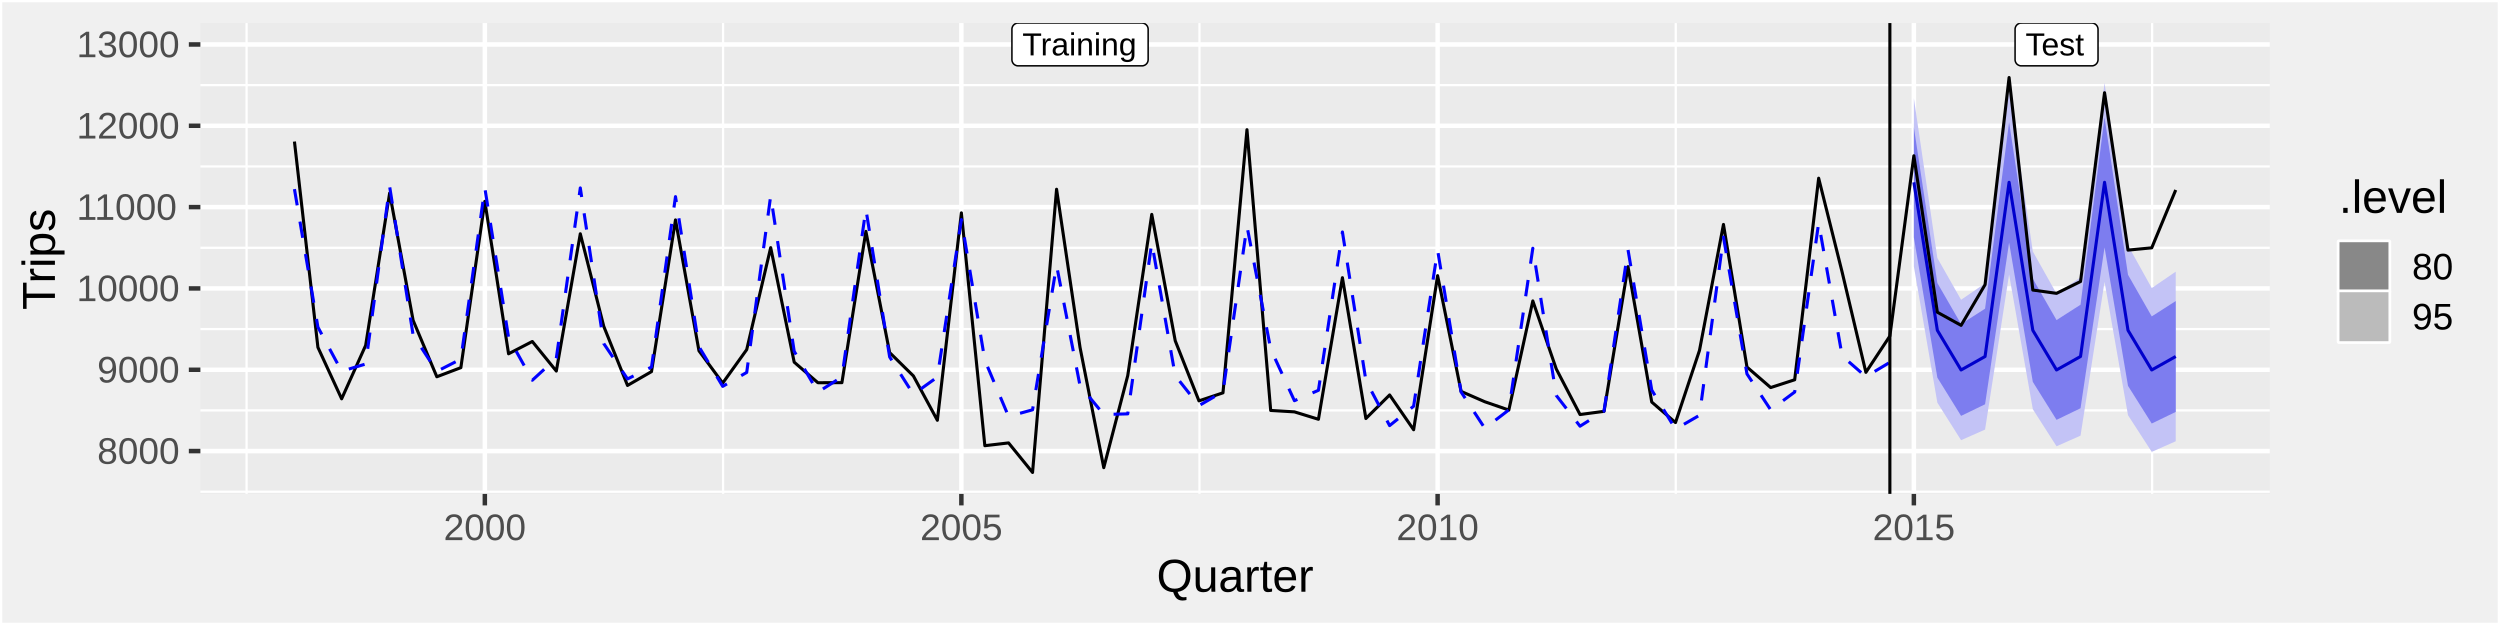
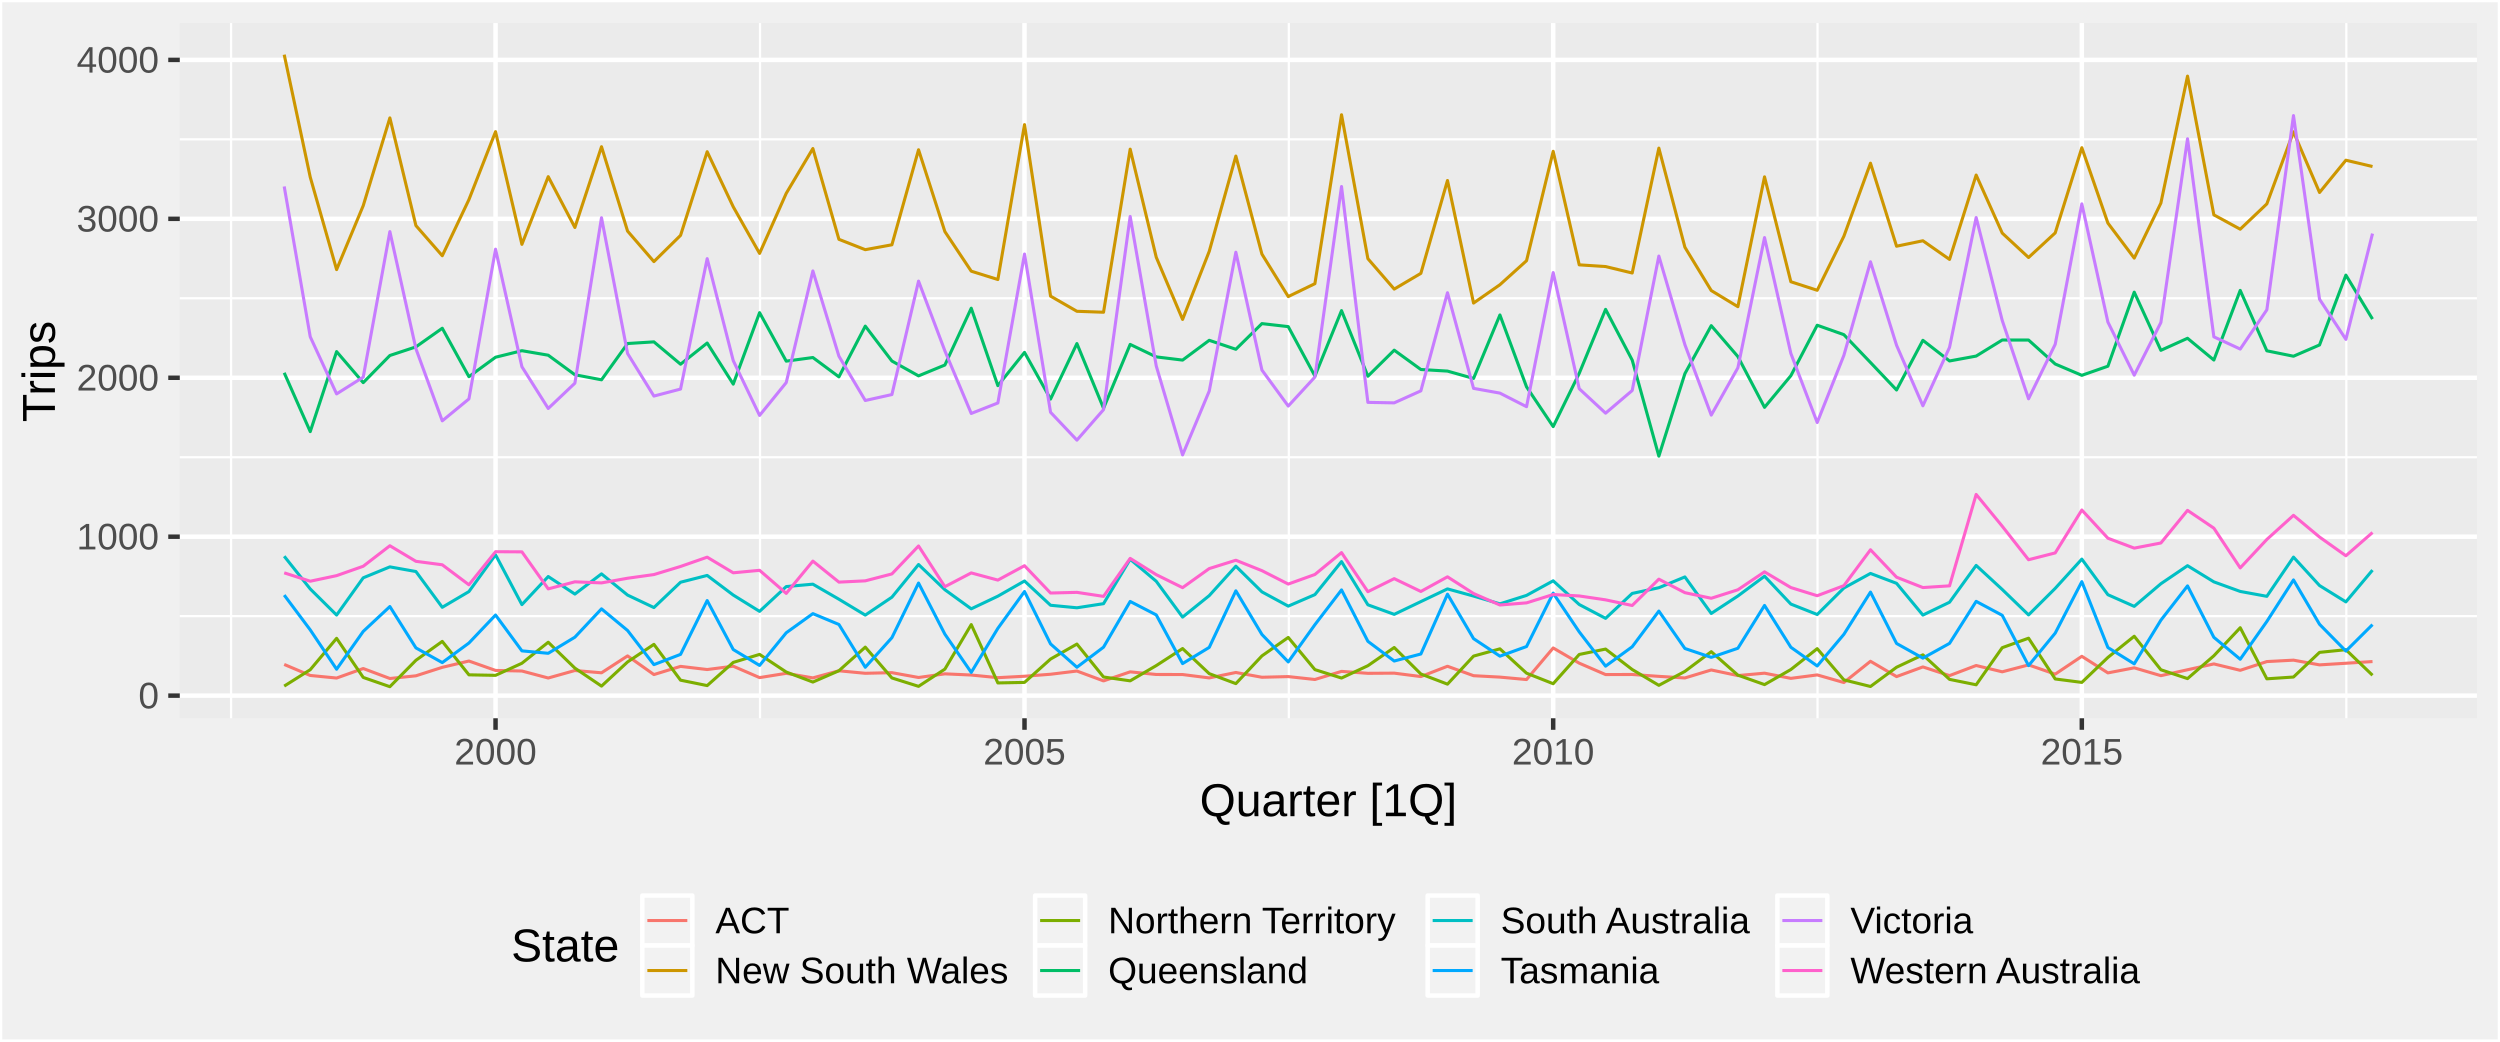
- <svg xmlns="http://www.w3.org/2000/svg" viewBox="0 0 864.00 216.00">
+ <svg xmlns="http://www.w3.org/2000/svg" viewBox="0 0 864.00 360.00">
  <defs>
    <style type="text/css">
    line, polyline, path, rect, circle {
      fill: none;
      stroke: #000000;
      stroke-linecap: round;
      stroke-linejoin: round;
      stroke-miterlimit: 10.00;
    }
  </style>
  </defs>
  <rect width="100%" height="100%" style="stroke: none; fill: none;" />
-   <rect x="0.00" y="0.00" width="864.00" height="216.00" style="stroke-width: 1.55; stroke: #FFFFFF;" />
+   <rect x="0.00" y="0.00" width="864.00" height="360.00" style="stroke-width: 1.55; stroke: #FFFFFF;" />
  <defs>
-     <clipPath id="cpNjkuMjQ5OHw3ODQuNDQzfDE3MC42Nzh8Ny45NzAxMQ==">
-       <rect x="69.25" y="7.97" width="715.19" height="162.71" />
+     <clipPath id="cpNjIuMTMxMXw4NTYuMDN8MjQ4LjIzN3w3Ljk3MDEx">
+       <rect x="62.13" y="7.97" width="793.90" height="240.27" />
    </clipPath>
  </defs>
-   <rect x="69.25" y="7.97" width="715.19" height="162.71" style="stroke-width: 1.55; stroke: none; fill: #EBEBEB;" clip-path="url(#cpNjkuMjQ5OHw3ODQuNDQzfDE3MC42Nzh8Ny45NzAxMQ==)" />
-   <polyline points="69.25,169.94 784.44,169.94 " style="stroke-width: 0.78; stroke: #FFFFFF; stroke-linecap: butt;" clip-path="url(#cpNjkuMjQ5OHw3ODQuNDQzfDE3MC42Nzh8Ny45NzAxMQ==)" />
-   <polyline points="69.25,141.84 784.44,141.84 " style="stroke-width: 0.78; stroke: #FFFFFF; stroke-linecap: butt;" clip-path="url(#cpNjkuMjQ5OHw3ODQuNDQzfDE3MC42Nzh8Ny45NzAxMQ==)" />
-   <polyline points="69.25,113.73 784.44,113.73 " style="stroke-width: 0.78; stroke: #FFFFFF; stroke-linecap: butt;" clip-path="url(#cpNjkuMjQ5OHw3ODQuNDQzfDE3MC42Nzh8Ny45NzAxMQ==)" />
-   <polyline points="69.25,85.63 784.44,85.63 " style="stroke-width: 0.78; stroke: #FFFFFF; stroke-linecap: butt;" clip-path="url(#cpNjkuMjQ5OHw3ODQuNDQzfDE3MC42Nzh8Ny45NzAxMQ==)" />
-   <polyline points="69.25,57.52 784.44,57.52 " style="stroke-width: 0.78; stroke: #FFFFFF; stroke-linecap: butt;" clip-path="url(#cpNjkuMjQ5OHw3ODQuNDQzfDE3MC42Nzh8Ny45NzAxMQ==)" />
-   <polyline points="69.25,29.42 784.44,29.42 " style="stroke-width: 0.78; stroke: #FFFFFF; stroke-linecap: butt;" clip-path="url(#cpNjkuMjQ5OHw3ODQuNDQzfDE3MC42Nzh8Ny45NzAxMQ==)" />
-   <polyline points="85.22,170.68 85.22,7.97 " style="stroke-width: 0.78; stroke: #FFFFFF; stroke-linecap: butt;" clip-path="url(#cpNjkuMjQ5OHw3ODQuNDQzfDE3MC42Nzh8Ny45NzAxMQ==)" />
-   <polyline points="249.90,170.68 249.90,7.97 " style="stroke-width: 0.78; stroke: #FFFFFF; stroke-linecap: butt;" clip-path="url(#cpNjkuMjQ5OHw3ODQuNDQzfDE3MC42Nzh8Ny45NzAxMQ==)" />
-   <polyline points="414.54,170.68 414.54,7.97 " style="stroke-width: 0.78; stroke: #FFFFFF; stroke-linecap: butt;" clip-path="url(#cpNjkuMjQ5OHw3ODQuNDQzfDE3MC42Nzh8Ny45NzAxMQ==)" />
-   <polyline points="579.14,170.68 579.14,7.97 " style="stroke-width: 0.78; stroke: #FFFFFF; stroke-linecap: butt;" clip-path="url(#cpNjkuMjQ5OHw3ODQuNDQzfDE3MC42Nzh8Ny45NzAxMQ==)" />
-   <polyline points="743.78,170.68 743.78,7.97 " style="stroke-width: 0.78; stroke: #FFFFFF; stroke-linecap: butt;" clip-path="url(#cpNjkuMjQ5OHw3ODQuNDQzfDE3MC42Nzh8Ny45NzAxMQ==)" />
-   <polyline points="69.25,155.89 784.44,155.89 " style="stroke-width: 1.55; stroke: #FFFFFF; stroke-linecap: butt;" clip-path="url(#cpNjkuMjQ5OHw3ODQuNDQzfDE3MC42Nzh8Ny45NzAxMQ==)" />
-   <polyline points="69.25,127.79 784.44,127.79 " style="stroke-width: 1.55; stroke: #FFFFFF; stroke-linecap: butt;" clip-path="url(#cpNjkuMjQ5OHw3ODQuNDQzfDE3MC42Nzh8Ny45NzAxMQ==)" />
-   <polyline points="69.25,99.68 784.44,99.68 " style="stroke-width: 1.55; stroke: #FFFFFF; stroke-linecap: butt;" clip-path="url(#cpNjkuMjQ5OHw3ODQuNDQzfDE3MC42Nzh8Ny45NzAxMQ==)" />
-   <polyline points="69.25,71.58 784.44,71.58 " style="stroke-width: 1.55; stroke: #FFFFFF; stroke-linecap: butt;" clip-path="url(#cpNjkuMjQ5OHw3ODQuNDQzfDE3MC42Nzh8Ny45NzAxMQ==)" />
-   <polyline points="69.25,43.47 784.44,43.47 " style="stroke-width: 1.55; stroke: #FFFFFF; stroke-linecap: butt;" clip-path="url(#cpNjkuMjQ5OHw3ODQuNDQzfDE3MC42Nzh8Ny45NzAxMQ==)" />
-   <polyline points="69.25,15.37 784.44,15.37 " style="stroke-width: 1.55; stroke: #FFFFFF; stroke-linecap: butt;" clip-path="url(#cpNjkuMjQ5OHw3ODQuNDQzfDE3MC42Nzh8Ny45NzAxMQ==)" />
-   <polyline points="167.56,170.68 167.56,7.97 " style="stroke-width: 1.55; stroke: #FFFFFF; stroke-linecap: butt;" clip-path="url(#cpNjkuMjQ5OHw3ODQuNDQzfDE3MC42Nzh8Ny45NzAxMQ==)" />
-   <polyline points="332.25,170.68 332.25,7.97 " style="stroke-width: 1.55; stroke: #FFFFFF; stroke-linecap: butt;" clip-path="url(#cpNjkuMjQ5OHw3ODQuNDQzfDE3MC42Nzh8Ny45NzAxMQ==)" />
-   <polyline points="496.84,170.68 496.84,7.97 " style="stroke-width: 1.55; stroke: #FFFFFF; stroke-linecap: butt;" clip-path="url(#cpNjkuMjQ5OHw3ODQuNDQzfDE3MC42Nzh8Ny45NzAxMQ==)" />
-   <polyline points="661.43,170.68 661.43,7.97 " style="stroke-width: 1.55; stroke: #FFFFFF; stroke-linecap: butt;" clip-path="url(#cpNjkuMjQ5OHw3ODQuNDQzfDE3MC42Nzh8Ny45NzAxMQ==)" />
-   <polyline points="661.43,33.93 669.55,89.16 677.75,103.60 686.04,97.93 694.34,31.18 702.54,86.90 710.74,101.50 719.03,95.84 727.33,28.64 735.44,84.81 743.64,99.55 751.93,93.89 751.93,152.50 743.64,156.17 735.44,143.50 727.33,97.38 719.03,150.56 710.74,154.23 702.54,141.42 694.34,94.85 686.04,148.46 677.75,152.13 669.55,139.16 661.43,92.10 " style="stroke-width: 1.07; stroke: none; fill: #C3C3F6;" clip-path="url(#cpNjkuMjQ5OHw3ODQuNDQzfDE3MC42Nzh8Ny45NzAxMQ==)" />
-   <polyline points="661.43,43.99 669.55,97.81 677.75,112.00 686.04,106.68 694.34,42.19 702.54,96.33 710.74,110.62 719.03,105.31 727.33,40.54 735.44,94.97 743.64,109.35 751.93,104.04 751.93,142.36 743.64,146.37 735.44,133.35 727.33,85.49 719.03,141.09 710.74,145.10 702.54,131.98 694.34,83.83 686.04,139.72 677.75,143.73 669.55,130.50 661.43,82.03 " style="stroke-width: 1.07; stroke: none; fill: #7D7DEF;" clip-path="url(#cpNjkuMjQ5OHw3ODQuNDQzfDE3MC42Nzh8Ny45NzAxMQ==)" />
-   <polyline points="661.43,63.01 669.55,114.16 677.75,127.86 686.04,123.20 694.34,63.01 702.54,114.16 710.74,127.86 719.03,123.20 727.33,63.01 735.44,114.16 743.64,127.86 751.93,123.20 " style="stroke-width: 1.07; stroke: #0000CC; stroke-linecap: butt;" clip-path="url(#cpNjkuMjQ5OHw3ODQuNDQzfDE3MC42Nzh8Ny45NzAxMQ==)" />
-   <polyline points="101.76,48.92 109.87,120.04 118.07,137.83 126.37,119.37 134.66,66.74 142.77,110.71 150.97,130.21 159.27,127.06 167.56,69.58 175.76,122.27 183.97,118.02 192.26,128.24 200.55,80.79 208.66,112.79 216.87,133.21 225.16,128.43 233.45,76.00 241.56,121.24 249.77,132.39 258.06,120.83 266.35,85.58 274.47,125.16 282.67,132.27 290.96,132.25 299.25,79.97 307.46,121.85 315.66,129.91 323.95,145.25 332.25,73.57 340.36,154.03 348.56,153.07 356.85,163.28 365.15,65.41 373.26,120.08 381.46,161.62 389.75,129.80 398.05,74.10 406.16,117.77 414.36,138.54 422.66,135.76 430.95,44.83 439.15,141.85 447.35,142.34 455.65,144.90 463.94,95.97 472.05,144.64 480.25,136.49 488.55,148.52 496.84,95.27 504.95,135.26 513.16,138.85 521.45,141.71 529.74,104.00 537.85,127.53 546.06,143.26 554.35,142.16 562.64,92.15 570.84,138.95 579.05,146.04 587.34,121.11 595.63,77.57 603.75,126.85 611.95,133.94 620.24,131.25 628.53,61.59 636.65,94.09 644.85,128.68 653.14,116.14 661.43,53.84 669.55,107.91 677.75,112.44 686.04,98.38 694.34,26.80 702.54,100.24 710.74,101.38 719.03,97.29 727.33,32.05 735.44,86.44 743.64,85.65 751.93,65.65 " style="stroke-width: 1.07; stroke-linecap: butt;" clip-path="url(#cpNjkuMjQ5OHw3ODQuNDQzfDE3MC42Nzh8Ny45NzAxMQ==)" />
-   <polyline points="101.76,65.36 109.87,113.06 118.07,128.30 126.37,125.80 134.66,64.46 142.77,115.80 150.97,128.35 159.27,124.11 167.56,64.95 175.76,116.65 183.97,131.41 192.26,123.78 200.55,64.95 208.66,118.74 216.87,130.96 225.16,126.86 233.45,67.96 241.56,119.81 249.77,133.53 258.06,128.71 266.35,67.65 274.47,121.39 282.67,135.52 290.96,130.26 299.25,72.27 307.46,123.36 315.66,136.27 323.95,130.32 332.25,75.90 340.36,124.53 348.56,143.93 356.85,141.63 365.15,91.69 373.26,133.32 381.46,143.25 389.75,143.03 398.05,83.84 406.16,129.82 414.36,140.18 422.66,135.37 430.95,78.13 439.15,120.63 447.35,138.48 455.65,134.89 463.94,80.17 472.05,131.51 480.25,147.09 488.55,140.38 496.84,86.44 504.95,135.46 513.16,148.03 521.45,141.66 529.74,85.80 537.85,136.67 546.06,147.29 554.35,142.07 562.64,86.32 570.84,134.80 579.05,148.32 587.34,143.52 595.63,81.93 603.75,129.22 611.95,141.65 620.24,135.49 628.53,77.02 636.65,123.03 644.85,130.18 653.14,125.22 " style="stroke-width: 1.07; stroke: #0000FF; stroke-dasharray: 5.69,5.69; stroke-linecap: butt;" clip-path="url(#cpNjkuMjQ5OHw3ODQuNDQzfDE3MC42Nzh8Ny45NzAxMQ==)" />
-   <line x1="653.14" y1="170.68" x2="653.14" y2="7.97" style="stroke-width: 1.07; stroke-linecap: butt;" clip-path="url(#cpNjkuMjQ5OHw3ODQuNDQzfDE3MC42Nzh8Ny45NzAxMQ==)" />
-   <polyline points="351.88,22.76 394.64,22.76 394.55,22.76 394.90,22.75 395.24,22.68 395.57,22.55 395.87,22.38 396.14,22.16 396.37,21.90 396.55,21.61 396.69,21.29 396.77,20.95 396.80,20.60 396.80,20.60 396.80,10.13 396.80,10.13 396.77,9.78 396.69,9.44 396.55,9.12 396.37,8.83 396.14,8.57 395.87,8.35 395.57,8.18 395.24,8.05 394.90,7.98 394.64,7.97 351.88,7.97 352.14,7.98 351.79,7.97 351.44,8.01 351.11,8.11 350.80,8.26 350.51,8.46 350.26,8.70 350.05,8.97 349.89,9.28 349.78,9.61 349.72,9.95 349.72,10.13 349.72,20.60 349.72,20.43 349.72,20.78 349.78,21.12 349.89,21.45 350.05,21.76 350.26,22.04 350.51,22.28 350.80,22.47 351.11,22.62 351.44,22.72 351.79,22.76 " style="stroke-width: 0.53; fill: #FFFFFF;" clip-path="url(#cpNjkuMjQ5OHw3ODQuNDQzfDE3MC42Nzh8Ny45NzAxMQ==)" />
-   <g clip-path="url(#cpNjkuMjQ5OHw3ODQuNDQzfDE3MC42Nzh8Ny45NzAxMQ==)">
-     <text x="353.32" y="19.16" style="font-size: 11.04px; font-family: Arimo;" textLength="39.88px" lengthAdjust="spacingAndGlyphs">Training</text>
-   </g>
-   <polyline points="698.57,22.76 722.92,22.76 722.83,22.76 723.18,22.75 723.52,22.68 723.84,22.55 724.14,22.38 724.41,22.16 724.64,21.90 724.83,21.61 724.96,21.29 725.05,20.95 725.08,20.60 725.08,20.60 725.08,10.13 725.08,10.13 725.05,9.78 724.96,9.44 724.83,9.12 724.64,8.83 724.41,8.57 724.14,8.35 723.84,8.18 723.52,8.05 723.18,7.98 722.92,7.97 698.57,7.97 698.83,7.98 698.48,7.97 698.13,8.01 697.80,8.11 697.49,8.26 697.20,8.46 696.95,8.70 696.74,8.97 696.58,9.28 696.47,9.61 696.41,9.95 696.41,10.13 696.41,20.60 696.41,20.43 696.41,20.78 696.47,21.12 696.58,21.45 696.74,21.76 696.95,22.04 697.20,22.28 697.49,22.47 697.80,22.62 698.13,22.72 698.48,22.76 " style="stroke-width: 0.53; fill: #FFFFFF;" clip-path="url(#cpNjkuMjQ5OHw3ODQuNDQzfDE3MC42Nzh8Ny45NzAxMQ==)" />
-   <g clip-path="url(#cpNjkuMjQ5OHw3ODQuNDQzfDE3MC42Nzh8Ny45NzAxMQ==)">
-     <text x="700.01" y="19.16" style="font-size: 11.04px; font-family: Arimo;" textLength="21.47px" lengthAdjust="spacingAndGlyphs">Test</text>
-   </g>
+   <rect x="62.13" y="7.97" width="793.90" height="240.27" style="stroke-width: 1.55; stroke: none; fill: #EBEBEB;" clip-path="url(#cpNjIuMTMxMXw4NTYuMDN8MjQ4LjIzN3w3Ljk3MDEx)" />
+   <polyline points="62.13,212.94 856.03,212.94 " style="stroke-width: 0.78; stroke: #FFFFFF; stroke-linecap: butt;" clip-path="url(#cpNjIuMTMxMXw4NTYuMDN8MjQ4LjIzN3w3Ljk3MDEx)" />
+   <polyline points="62.13,158.02 856.03,158.02 " style="stroke-width: 0.78; stroke: #FFFFFF; stroke-linecap: butt;" clip-path="url(#cpNjIuMTMxMXw4NTYuMDN8MjQ4LjIzN3w3Ljk3MDEx)" />
+   <polyline points="62.13,103.09 856.03,103.09 " style="stroke-width: 0.78; stroke: #FFFFFF; stroke-linecap: butt;" clip-path="url(#cpNjIuMTMxMXw4NTYuMDN8MjQ4LjIzN3w3Ljk3MDEx)" />
+   <polyline points="62.13,48.16 856.03,48.16 " style="stroke-width: 0.78; stroke: #FFFFFF; stroke-linecap: butt;" clip-path="url(#cpNjIuMTMxMXw4NTYuMDN8MjQ4LjIzN3w3Ljk3MDEx)" />
+   <polyline points="79.86,248.24 79.86,7.97 " style="stroke-width: 0.78; stroke: #FFFFFF; stroke-linecap: butt;" clip-path="url(#cpNjIuMTMxMXw4NTYuMDN8MjQ4LjIzN3w3Ljk3MDEx)" />
+   <polyline points="262.66,248.24 262.66,7.97 " style="stroke-width: 0.78; stroke: #FFFFFF; stroke-linecap: butt;" clip-path="url(#cpNjIuMTMxMXw4NTYuMDN8MjQ4LjIzN3w3Ljk3MDEx)" />
+   <polyline points="445.42,248.24 445.42,7.97 " style="stroke-width: 0.78; stroke: #FFFFFF; stroke-linecap: butt;" clip-path="url(#cpNjIuMTMxMXw4NTYuMDN8MjQ4LjIzN3w3Ljk3MDEx)" />
+   <polyline points="628.13,248.24 628.13,7.97 " style="stroke-width: 0.78; stroke: #FFFFFF; stroke-linecap: butt;" clip-path="url(#cpNjIuMTMxMXw4NTYuMDN8MjQ4LjIzN3w3Ljk3MDEx)" />
+   <polyline points="810.89,248.24 810.89,7.97 " style="stroke-width: 0.78; stroke: #FFFFFF; stroke-linecap: butt;" clip-path="url(#cpNjIuMTMxMXw4NTYuMDN8MjQ4LjIzN3w3Ljk3MDEx)" />
+   <polyline points="62.13,240.41 856.03,240.41 " style="stroke-width: 1.55; stroke: #FFFFFF; stroke-linecap: butt;" clip-path="url(#cpNjIuMTMxMXw4NTYuMDN8MjQ4LjIzN3w3Ljk3MDEx)" />
+   <polyline points="62.13,185.48 856.03,185.48 " style="stroke-width: 1.55; stroke: #FFFFFF; stroke-linecap: butt;" clip-path="url(#cpNjIuMTMxMXw4NTYuMDN8MjQ4LjIzN3w3Ljk3MDEx)" />
+   <polyline points="62.13,130.55 856.03,130.55 " style="stroke-width: 1.55; stroke: #FFFFFF; stroke-linecap: butt;" clip-path="url(#cpNjIuMTMxMXw4NTYuMDN8MjQ4LjIzN3w3Ljk3MDEx)" />
+   <polyline points="62.13,75.63 856.03,75.63 " style="stroke-width: 1.55; stroke: #FFFFFF; stroke-linecap: butt;" clip-path="url(#cpNjIuMTMxMXw4NTYuMDN8MjQ4LjIzN3w3Ljk3MDEx)" />
+   <polyline points="62.13,20.70 856.03,20.70 " style="stroke-width: 1.55; stroke: #FFFFFF; stroke-linecap: butt;" clip-path="url(#cpNjIuMTMxMXw4NTYuMDN8MjQ4LjIzN3w3Ljk3MDEx)" />
+   <polyline points="171.26,248.24 171.26,7.97 " style="stroke-width: 1.55; stroke: #FFFFFF; stroke-linecap: butt;" clip-path="url(#cpNjIuMTMxMXw4NTYuMDN8MjQ4LjIzN3w3Ljk3MDEx)" />
+   <polyline points="354.07,248.24 354.07,7.97 " style="stroke-width: 1.55; stroke: #FFFFFF; stroke-linecap: butt;" clip-path="url(#cpNjIuMTMxMXw4NTYuMDN8MjQ4LjIzN3w3Ljk3MDEx)" />
+   <polyline points="536.78,248.24 536.78,7.97 " style="stroke-width: 1.55; stroke: #FFFFFF; stroke-linecap: butt;" clip-path="url(#cpNjIuMTMxMXw4NTYuMDN8MjQ4LjIzN3w3Ljk3MDEx)" />
+   <polyline points="719.48,248.24 719.48,7.97 " style="stroke-width: 1.55; stroke: #FFFFFF; stroke-linecap: butt;" clip-path="url(#cpNjIuMTMxMXw4NTYuMDN8MjQ4LjIzN3w3Ljk3MDEx)" />
+   <polyline points="98.22,229.63 107.22,233.44 116.33,234.33 125.53,231.04 134.74,234.49 143.74,233.56 152.85,230.63 162.06,228.45 171.26,231.70 180.37,231.90 189.47,234.32 198.68,231.73 207.88,232.52 216.89,226.68 225.99,233.13 235.20,230.30 244.40,231.39 253.41,230.24 262.51,234.18 271.72,232.70 280.93,234.28 289.93,231.82 299.04,232.69 308.24,232.47 317.45,234.14 326.55,232.88 335.66,233.29 344.86,234.20 354.07,233.71 363.07,233.02 372.18,231.91 381.38,235.32 390.59,232.19 399.60,233.10 408.70,233.12 417.91,234.29 427.11,232.41 436.12,234.06 445.22,233.83 454.43,234.83 463.63,232.03 472.74,232.70 481.84,232.64 491.05,233.82 500.25,230.26 509.26,233.52 518.37,234.01 527.57,234.85 536.78,223.94 545.78,229.19 554.89,233.13 564.09,233.10 573.30,233.75 582.30,234.30 591.41,231.54 600.61,233.48 609.82,232.65 618.92,234.44 628.03,233.25 637.24,235.88 646.44,228.54 655.45,233.83 664.55,230.49 673.76,233.49 682.96,230.00 691.97,232.18 701.07,229.79 710.28,232.98 719.48,226.82 728.49,232.55 737.59,230.80 746.80,233.51 756.01,231.47 765.11,229.45 774.22,231.66 783.42,228.64 792.63,228.15 801.63,229.78 810.74,229.22 819.94,228.63 " style="stroke-width: 1.07; stroke: #F8766D; stroke-linecap: butt;" clip-path="url(#cpNjIuMTMxMXw4NTYuMDN8MjQ4LjIzN3w3Ljk3MDEx)" />
+   <polyline points="98.22,18.89 107.22,61.22 116.33,93.17 125.53,71.08 134.74,40.75 143.74,77.96 152.85,88.38 162.06,68.99 171.26,45.50 180.37,84.44 189.47,61.06 198.68,78.61 207.88,50.71 216.89,79.87 225.99,90.41 235.20,81.34 244.40,52.44 253.41,71.48 262.51,87.57 271.72,66.82 280.93,51.34 289.93,82.71 299.04,86.29 308.24,84.60 317.45,51.76 326.55,80.04 335.66,93.72 344.86,96.60 354.07,43.07 363.07,102.34 372.18,107.58 381.38,107.91 390.59,51.55 399.60,88.91 408.70,110.39 417.91,86.87 427.11,53.94 436.12,87.82 445.22,102.49 454.43,98.04 463.63,39.66 472.74,89.40 481.84,99.91 491.05,94.47 500.25,62.38 509.26,104.74 518.37,98.40 527.57,90.10 536.78,52.30 545.78,91.53 554.89,92.12 564.09,94.35 573.30,51.20 582.30,85.45 591.41,100.42 600.61,105.99 609.82,61.12 618.92,97.37 628.03,100.32 637.24,81.66 646.44,56.40 655.45,85.09 664.55,83.21 673.76,89.65 682.96,60.50 691.97,80.55 701.07,88.99 710.28,80.49 719.48,51.05 728.49,77.10 737.59,89.20 746.80,70.19 756.01,26.31 765.11,74.26 774.22,79.21 783.42,70.46 792.63,45.56 801.63,66.52 810.74,55.37 819.94,57.55 " style="stroke-width: 1.07; stroke: #CD9600; stroke-linecap: butt;" clip-path="url(#cpNjIuMTMxMXw4NTYuMDN8MjQ4LjIzN3w3Ljk3MDEx)" />
+   <polyline points="98.22,237.12 107.22,231.45 116.33,220.61 125.53,234.12 134.74,237.32 143.74,228.20 152.85,221.67 162.06,233.22 171.26,233.40 180.37,229.22 189.47,221.96 198.68,230.90 207.88,237.12 216.89,228.77 225.99,222.69 235.20,235.07 244.40,236.94 253.41,228.93 262.51,226.16 271.72,232.25 280.93,235.72 289.93,231.81 299.04,223.65 308.24,234.30 317.45,237.20 326.55,231.25 335.66,215.86 344.86,236.02 354.07,235.84 363.07,227.77 372.18,222.59 381.38,233.97 390.59,235.30 399.60,230.03 408.70,224.14 417.91,232.81 427.11,236.26 436.12,226.68 445.22,220.30 454.43,231.42 463.63,234.33 472.74,230.07 481.84,223.78 491.05,232.93 500.25,236.44 509.26,226.75 518.37,224.24 527.57,232.65 536.78,236.29 545.78,226.18 554.89,224.32 564.09,231.38 573.30,236.85 582.30,232.03 591.41,225.22 600.61,233.33 609.82,236.60 618.92,231.39 628.03,224.18 637.24,234.96 646.44,237.25 655.45,230.60 664.55,226.31 673.76,234.79 682.96,236.66 691.97,223.84 701.07,220.56 710.28,234.65 719.48,235.84 728.49,227.21 737.59,219.89 746.80,231.47 756.01,234.52 765.11,226.64 774.22,216.94 783.42,234.60 792.63,233.98 801.63,225.46 810.74,224.53 819.94,233.37 " style="stroke-width: 1.07; stroke: #7CAE00; stroke-linecap: butt;" clip-path="url(#cpNjIuMTMxMXw4NTYuMDN8MjQ4LjIzN3w3Ljk3MDEx)" />
+   <polyline points="98.22,128.83 107.22,149.16 116.33,121.52 125.53,132.24 134.74,122.86 143.74,119.88 152.85,113.44 162.06,130.18 171.26,123.46 180.37,121.20 189.47,122.76 198.68,129.51 207.88,131.26 216.89,118.72 225.99,118.15 235.20,125.87 244.40,118.55 253.41,132.75 262.51,108.06 271.72,124.81 280.93,123.56 289.93,130.24 299.04,112.71 308.24,124.77 317.45,129.90 326.55,126.15 335.66,106.52 344.86,133.28 354.07,121.79 363.07,137.92 372.18,118.74 381.38,141.10 390.59,119.03 399.60,123.34 408.70,124.45 417.91,117.61 427.11,120.71 436.12,111.84 445.22,112.88 454.43,129.95 463.63,107.35 472.74,130.02 481.84,121.02 491.05,127.70 500.25,128.25 509.26,130.79 518.37,108.85 527.57,133.70 536.78,147.43 545.78,129.02 554.89,106.92 564.09,124.45 573.30,157.64 582.30,129.13 591.41,112.55 600.61,123.23 609.82,140.78 618.92,129.84 628.03,112.40 637.24,115.66 646.44,125.28 655.45,134.78 664.55,117.61 673.76,124.75 682.96,123.06 691.97,117.51 701.07,117.52 710.28,125.80 719.48,129.71 728.49,126.56 737.59,100.97 746.80,121.07 756.01,116.91 765.11,124.43 774.22,100.36 783.42,121.24 792.63,123.11 801.63,119.22 810.74,95.08 819.94,110.27 " style="stroke-width: 1.07; stroke: #00BE67; stroke-linecap: butt;" clip-path="url(#cpNjIuMTMxMXw4NTYuMDN8MjQ4LjIzN3w3Ljk3MDEx)" />
+   <polyline points="98.22,192.23 107.22,203.54 116.33,212.56 125.53,199.69 134.74,195.91 143.74,197.52 152.85,209.88 162.06,204.45 171.26,191.74 180.37,208.96 189.47,199.25 198.68,205.31 207.88,198.33 216.89,205.66 225.99,209.97 235.20,201.22 244.40,198.87 253.41,205.65 262.51,211.29 271.72,202.72 280.93,201.89 289.93,207.09 299.04,212.58 308.24,206.39 317.45,195.10 326.55,203.81 335.66,210.41 344.86,206.04 354.07,200.79 363.07,209.18 372.18,210.05 381.38,208.63 390.59,193.28 399.60,200.89 408.70,213.27 417.91,205.85 427.11,195.68 436.12,204.55 445.22,209.48 454.43,205.50 463.63,194.09 472.74,209.02 481.84,212.32 491.05,207.91 500.25,203.52 509.26,206.00 518.37,208.69 527.57,205.77 536.78,200.73 545.78,208.92 554.89,213.70 564.09,205.09 573.30,203.12 582.30,199.39 591.41,212.01 600.61,205.98 609.82,199.14 618.92,208.77 628.03,212.37 637.24,203.22 646.44,198.18 655.45,201.60 664.55,212.57 673.76,208.13 682.96,195.41 691.97,203.72 701.07,212.51 710.28,203.34 719.48,193.23 728.49,205.53 737.59,209.56 746.80,201.74 756.01,195.50 765.11,201.09 774.22,204.40 783.42,206.09 792.63,192.54 801.63,202.36 810.74,208.01 819.94,197.03 " style="stroke-width: 1.07; stroke: #00BFC4; stroke-linecap: butt;" clip-path="url(#cpNjIuMTMxMXw4NTYuMDN8MjQ4LjIzN3w3Ljk3MDEx)" />
+   <polyline points="98.22,205.66 107.22,217.69 116.33,231.28 125.53,218.22 134.74,209.62 143.74,223.91 152.85,228.99 162.06,222.23 171.26,212.55 180.37,224.94 189.47,225.78 198.68,220.21 207.88,210.42 216.89,217.90 225.99,229.70 235.20,226.15 244.40,207.56 253.41,224.48 262.51,229.97 271.72,218.69 280.93,212.07 289.93,215.82 299.04,230.60 308.24,220.38 317.45,201.51 326.55,219.17 335.66,232.38 344.86,217.15 354.07,204.43 363.07,222.54 372.18,230.60 381.38,223.66 390.59,207.86 399.60,212.51 408.70,229.34 417.91,223.74 427.11,204.19 436.12,219.27 445.22,228.76 454.43,215.89 463.63,203.88 472.74,221.64 481.84,228.45 491.05,226.02 500.25,205.36 509.26,220.71 518.37,226.77 527.57,223.44 536.78,204.99 545.78,218.37 554.89,230.22 564.09,223.52 573.30,211.19 582.30,224.12 591.41,227.18 600.61,224.04 609.82,209.24 618.92,223.69 628.03,230.16 637.24,219.23 646.44,204.63 655.45,222.38 664.55,227.45 673.76,222.35 682.96,207.83 691.97,212.65 701.07,230.03 710.28,218.81 719.48,201.02 728.49,223.78 737.59,229.42 746.80,214.34 756.01,202.49 765.11,220.26 774.22,227.83 783.42,214.78 792.63,200.43 801.63,215.75 810.74,225.01 819.94,215.86 " style="stroke-width: 1.07; stroke: #00A9FF; stroke-linecap: butt;" clip-path="url(#cpNjIuMTMxMXw4NTYuMDN8MjQ4LjIzN3w3Ljk3MDEx)" />
+   <polyline points="98.22,64.44 107.22,116.39 116.33,136.13 125.53,130.34 134.74,80.05 143.74,120.52 152.85,145.44 162.06,137.87 171.26,86.12 180.37,126.74 189.47,141.17 198.68,132.43 207.88,75.25 216.89,122.17 225.99,136.88 235.20,134.46 244.40,89.39 253.41,124.63 262.51,143.57 271.72,132.22 280.93,93.64 289.93,123.09 299.04,138.41 308.24,136.36 317.45,97.15 326.55,121.25 335.66,142.89 344.86,139.27 354.07,87.81 363.07,142.48 372.18,152.11 381.38,141.57 390.59,74.81 399.60,126.48 408.70,157.21 417.91,135.16 427.11,87.17 436.12,127.89 445.22,140.33 454.43,130.31 463.63,64.47 472.74,139.06 481.84,139.23 491.05,135.08 500.25,101.17 509.26,134.22 518.37,135.86 527.57,140.55 536.78,94.21 545.78,134.34 554.89,142.79 564.09,134.96 573.30,88.50 582.30,119.13 591.41,143.46 600.61,127.11 609.82,82.11 618.92,122.15 628.03,146.02 637.24,122.82 646.44,90.48 655.45,119.33 664.55,140.24 673.76,120.04 682.96,75.18 691.97,110.75 701.07,137.82 710.28,118.99 719.48,70.46 728.49,111.31 737.59,129.65 746.80,111.46 756.01,47.96 765.11,116.41 774.22,120.63 783.42,107.07 792.63,39.95 801.63,103.41 810.74,117.28 819.94,80.73 " style="stroke-width: 1.07; stroke: #C77CFF; stroke-linecap: butt;" clip-path="url(#cpNjIuMTMxMXw4NTYuMDN8MjQ4LjIzN3w3Ljk3MDEx)" />
+   <polyline points="98.22,197.97 107.22,200.87 116.33,198.94 125.53,195.70 134.74,188.61 143.74,193.99 152.85,195.19 162.06,202.10 171.26,190.67 180.37,190.72 189.47,203.52 198.68,201.08 207.88,201.45 216.89,199.84 225.99,198.57 235.20,195.77 244.40,192.56 253.41,197.96 262.51,197.10 271.72,205.08 280.93,193.92 289.93,201.18 299.04,200.74 308.24,198.35 317.45,188.69 326.55,202.76 335.66,198.00 344.86,200.48 354.07,195.51 363.07,204.95 372.18,204.72 381.38,206.11 390.59,192.98 399.60,198.60 408.70,203.09 417.91,196.50 427.11,193.62 436.12,197.22 445.22,201.85 454.43,198.54 463.63,190.98 472.74,204.49 481.84,199.98 491.05,204.41 500.25,199.35 509.26,205.12 518.37,209.09 527.57,208.35 536.78,205.47 545.78,205.96 554.89,207.31 564.09,209.26 573.30,200.16 582.30,204.83 591.41,206.76 600.61,203.83 609.82,197.63 618.92,203.06 628.03,205.88 637.24,202.41 646.44,190.00 655.45,199.48 664.55,203.06 673.76,202.47 682.96,170.88 691.97,181.86 701.07,193.44 710.28,191.09 719.48,176.26 728.49,186.01 737.59,189.43 746.80,187.66 756.01,176.38 765.11,182.53 774.22,196.27 783.42,186.43 792.63,178.10 801.63,185.60 810.74,192.07 819.94,184.03 " style="stroke-width: 1.07; stroke: #FF61CC; stroke-linecap: butt;" clip-path="url(#cpNjIuMTMxMXw4NTYuMDN8MjQ4LjIzN3w3Ljk3MDEx)" />
  <defs>
-     <clipPath id="cpMHw4NjR8MjE2fDA=">
-       <rect x="0.00" y="0.00" width="864.00" height="216.00" />
+     <clipPath id="cpMHw4NjR8MzYwfDA=">
+       <rect x="0.00" y="0.00" width="864.00" height="360.00" />
    </clipPath>
  </defs>
-   <g clip-path="url(#cpMHw4NjR8MjE2fDA=)">
-     <text x="33.60" y="160.29" style="font-size: 12.80px; fill: #4D4D4D; font-family: Arimo;" textLength="28.48px" lengthAdjust="spacingAndGlyphs">8000</text>
+   <g clip-path="url(#cpMHw4NjR8MzYwfDA=)">
+     <text x="47.84" y="244.81" style="font-size: 12.80px; fill: #4D4D4D; font-family: Arimo;" textLength="7.12px" lengthAdjust="spacingAndGlyphs">0</text>
  </g>
-   <g clip-path="url(#cpMHw4NjR8MjE2fDA=)">
-     <text x="33.60" y="132.19" style="font-size: 12.80px; fill: #4D4D4D; font-family: Arimo;" textLength="28.48px" lengthAdjust="spacingAndGlyphs">9000</text>
+   <g clip-path="url(#cpMHw4NjR8MzYwfDA=)">
+     <text x="26.48" y="189.88" style="font-size: 12.80px; fill: #4D4D4D; font-family: Arimo;" textLength="28.48px" lengthAdjust="spacingAndGlyphs">1000</text>
  </g>
-   <g clip-path="url(#cpMHw4NjR8MjE2fDA=)">
-     <text x="26.48" y="104.08" style="font-size: 12.80px; fill: #4D4D4D; font-family: Arimo;" textLength="35.59px" lengthAdjust="spacingAndGlyphs">10000</text>
+   <g clip-path="url(#cpMHw4NjR8MzYwfDA=)">
+     <text x="26.48" y="134.96" style="font-size: 12.80px; fill: #4D4D4D; font-family: Arimo;" textLength="28.48px" lengthAdjust="spacingAndGlyphs">2000</text>
  </g>
-   <g clip-path="url(#cpMHw4NjR8MjE2fDA=)">
-     <text x="26.48" y="75.98" style="font-size: 12.80px; fill: #4D4D4D; font-family: Arimo;" textLength="35.59px" lengthAdjust="spacingAndGlyphs">11000</text>
+   <g clip-path="url(#cpMHw4NjR8MzYwfDA=)">
+     <text x="26.48" y="80.03" style="font-size: 12.80px; fill: #4D4D4D; font-family: Arimo;" textLength="28.48px" lengthAdjust="spacingAndGlyphs">3000</text>
  </g>
-   <g clip-path="url(#cpMHw4NjR8MjE2fDA=)">
-     <text x="26.48" y="47.87" style="font-size: 12.80px; fill: #4D4D4D; font-family: Arimo;" textLength="35.59px" lengthAdjust="spacingAndGlyphs">12000</text>
+   <g clip-path="url(#cpMHw4NjR8MzYwfDA=)">
+     <text x="26.48" y="25.10" style="font-size: 12.80px; fill: #4D4D4D; font-family: Arimo;" textLength="28.48px" lengthAdjust="spacingAndGlyphs">4000</text>
  </g>
-   <g clip-path="url(#cpMHw4NjR8MjE2fDA=)">
-     <text x="26.48" y="19.77" style="font-size: 12.80px; fill: #4D4D4D; font-family: Arimo;" textLength="35.59px" lengthAdjust="spacingAndGlyphs">13000</text>
+   <polyline points="58.15,240.41 62.13,240.41 " style="stroke-width: 1.55; stroke: #333333; stroke-linecap: butt;" clip-path="url(#cpMHw4NjR8MzYwfDA=)" />
+   <polyline points="58.15,185.48 62.13,185.48 " style="stroke-width: 1.55; stroke: #333333; stroke-linecap: butt;" clip-path="url(#cpMHw4NjR8MzYwfDA=)" />
+   <polyline points="58.15,130.55 62.13,130.55 " style="stroke-width: 1.55; stroke: #333333; stroke-linecap: butt;" clip-path="url(#cpMHw4NjR8MzYwfDA=)" />
+   <polyline points="58.15,75.63 62.13,75.63 " style="stroke-width: 1.55; stroke: #333333; stroke-linecap: butt;" clip-path="url(#cpMHw4NjR8MzYwfDA=)" />
+   <polyline points="58.15,20.70 62.13,20.70 " style="stroke-width: 1.55; stroke: #333333; stroke-linecap: butt;" clip-path="url(#cpMHw4NjR8MzYwfDA=)" />
+   <polyline points="171.26,252.22 171.26,248.24 " style="stroke-width: 1.55; stroke: #333333; stroke-linecap: butt;" clip-path="url(#cpMHw4NjR8MzYwfDA=)" />
+   <polyline points="354.07,252.22 354.07,248.24 " style="stroke-width: 1.55; stroke: #333333; stroke-linecap: butt;" clip-path="url(#cpMHw4NjR8MzYwfDA=)" />
+   <polyline points="536.78,252.22 536.78,248.24 " style="stroke-width: 1.55; stroke: #333333; stroke-linecap: butt;" clip-path="url(#cpMHw4NjR8MzYwfDA=)" />
+   <polyline points="719.48,252.22 719.48,248.24 " style="stroke-width: 1.55; stroke: #333333; stroke-linecap: butt;" clip-path="url(#cpMHw4NjR8MzYwfDA=)" />
+   <g clip-path="url(#cpMHw4NjR8MzYwfDA=)">
+     <text x="157.02" y="264.22" style="font-size: 12.80px; fill: #4D4D4D; font-family: Arimo;" textLength="28.48px" lengthAdjust="spacingAndGlyphs">2000</text>
  </g>
-   <polyline points="65.26,155.89 69.25,155.89 " style="stroke-width: 1.55; stroke: #333333; stroke-linecap: butt;" clip-path="url(#cpMHw4NjR8MjE2fDA=)" />
-   <polyline points="65.26,127.79 69.25,127.79 " style="stroke-width: 1.55; stroke: #333333; stroke-linecap: butt;" clip-path="url(#cpMHw4NjR8MjE2fDA=)" />
-   <polyline points="65.26,99.68 69.25,99.68 " style="stroke-width: 1.55; stroke: #333333; stroke-linecap: butt;" clip-path="url(#cpMHw4NjR8MjE2fDA=)" />
-   <polyline points="65.26,71.58 69.25,71.58 " style="stroke-width: 1.55; stroke: #333333; stroke-linecap: butt;" clip-path="url(#cpMHw4NjR8MjE2fDA=)" />
-   <polyline points="65.26,43.47 69.25,43.47 " style="stroke-width: 1.55; stroke: #333333; stroke-linecap: butt;" clip-path="url(#cpMHw4NjR8MjE2fDA=)" />
-   <polyline points="65.26,15.37 69.25,15.37 " style="stroke-width: 1.55; stroke: #333333; stroke-linecap: butt;" clip-path="url(#cpMHw4NjR8MjE2fDA=)" />
-   <polyline points="167.56,174.66 167.56,170.68 " style="stroke-width: 1.55; stroke: #333333; stroke-linecap: butt;" clip-path="url(#cpMHw4NjR8MjE2fDA=)" />
-   <polyline points="332.25,174.66 332.25,170.68 " style="stroke-width: 1.55; stroke: #333333; stroke-linecap: butt;" clip-path="url(#cpMHw4NjR8MjE2fDA=)" />
-   <polyline points="496.84,174.66 496.84,170.68 " style="stroke-width: 1.55; stroke: #333333; stroke-linecap: butt;" clip-path="url(#cpMHw4NjR8MjE2fDA=)" />
-   <polyline points="661.43,174.66 661.43,170.68 " style="stroke-width: 1.55; stroke: #333333; stroke-linecap: butt;" clip-path="url(#cpMHw4NjR8MjE2fDA=)" />
-   <g clip-path="url(#cpMHw4NjR8MjE2fDA=)">
-     <text x="153.32" y="186.66" style="font-size: 12.80px; fill: #4D4D4D; font-family: Arimo;" textLength="28.48px" lengthAdjust="spacingAndGlyphs">2000</text>
+   <g clip-path="url(#cpMHw4NjR8MzYwfDA=)">
+     <text x="339.83" y="264.22" style="font-size: 12.80px; fill: #4D4D4D; font-family: Arimo;" textLength="28.48px" lengthAdjust="spacingAndGlyphs">2005</text>
  </g>
-   <g clip-path="url(#cpMHw4NjR8MjE2fDA=)">
-     <text x="318.01" y="186.66" style="font-size: 12.80px; fill: #4D4D4D; font-family: Arimo;" textLength="28.48px" lengthAdjust="spacingAndGlyphs">2005</text>
+   <g clip-path="url(#cpMHw4NjR8MzYwfDA=)">
+     <text x="522.54" y="264.22" style="font-size: 12.80px; fill: #4D4D4D; font-family: Arimo;" textLength="28.48px" lengthAdjust="spacingAndGlyphs">2010</text>
  </g>
-   <g clip-path="url(#cpMHw4NjR8MjE2fDA=)">
-     <text x="482.60" y="186.66" style="font-size: 12.80px; fill: #4D4D4D; font-family: Arimo;" textLength="28.48px" lengthAdjust="spacingAndGlyphs">2010</text>
+   <g clip-path="url(#cpMHw4NjR8MzYwfDA=)">
+     <text x="705.25" y="264.22" style="font-size: 12.80px; fill: #4D4D4D; font-family: Arimo;" textLength="28.48px" lengthAdjust="spacingAndGlyphs">2015</text>
  </g>
-   <g clip-path="url(#cpMHw4NjR8MjE2fDA=)">
-     <text x="647.20" y="186.66" style="font-size: 12.80px; fill: #4D4D4D; font-family: Arimo;" textLength="28.48px" lengthAdjust="spacingAndGlyphs">2015</text>
+   <g clip-path="url(#cpMHw4NjR8MzYwfDA=)">
+     <text x="414.62" y="282.07" style="font-size: 16.00px; font-family: Arimo;" textLength="88.92px" lengthAdjust="spacingAndGlyphs">Quarter [1Q]</text>
  </g>
-   <g clip-path="url(#cpMHw4NjR8MjE2fDA=)">
-     <text x="399.73" y="204.51" style="font-size: 16.00px; font-family: Arimo;" textLength="54.24px" lengthAdjust="spacingAndGlyphs">Quarter</text>
+   <g clip-path="url(#cpMHw4NjR8MzYwfDA=)">
+     <text transform="translate(18.98,145.88) rotate(-90)" style="font-size: 16.00px; font-family: Arimo;" textLength="35.55px" lengthAdjust="spacingAndGlyphs">Trips</text>
  </g>
-   <g clip-path="url(#cpMHw4NjR8MjE2fDA=)">
-     <text transform="translate(18.98,107.10) rotate(-90)" style="font-size: 16.00px; font-family: Arimo;" textLength="35.55px" lengthAdjust="spacingAndGlyphs">Trips</text>
+   <rect x="168.69" y="301.53" width="580.78" height="50.50" style="stroke-width: 1.55; stroke: none;" clip-path="url(#cpMHw4NjR8MzYwfDA=)" />
+   <g clip-path="url(#cpMHw4NjR8MzYwfDA=)">
+     <text x="176.66" y="332.28" style="font-size: 16.00px; font-family: Arimo;" textLength="37.36px" lengthAdjust="spacingAndGlyphs">State</text>
  </g>
-   <rect x="800.38" y="52.58" width="55.65" height="73.48" style="stroke-width: 1.55; stroke: none;" clip-path="url(#cpMHw4NjR8MjE2fDA=)" />
-   <g clip-path="url(#cpMHw4NjR8MjE2fDA=)">
-     <text x="808.35" y="73.56" style="font-size: 16.00px; font-family: Arimo;" textLength="37.35px" lengthAdjust="spacingAndGlyphs">.level</text>
+   <rect x="221.99" y="309.50" width="17.28" height="17.28" style="stroke-width: 1.55; stroke: #FFFFFF; fill: #F2F2F2;" clip-path="url(#cpMHw4NjR8MzYwfDA=)" />
+   <line x1="223.72" y1="318.14" x2="237.54" y2="318.14" style="stroke-width: 1.07; stroke: #F8766D; stroke-linecap: butt;" clip-path="url(#cpMHw4NjR8MzYwfDA=)" />
+   <rect x="221.99" y="326.78" width="17.28" height="17.28" style="stroke-width: 1.55; stroke: #FFFFFF; fill: #F2F2F2;" clip-path="url(#cpMHw4NjR8MzYwfDA=)" />
+   <line x1="223.72" y1="335.42" x2="237.54" y2="335.42" style="stroke-width: 1.07; stroke: #CD9600; stroke-linecap: butt;" clip-path="url(#cpMHw4NjR8MzYwfDA=)" />
+   <rect x="357.74" y="309.50" width="17.28" height="17.28" style="stroke-width: 1.55; stroke: #FFFFFF; fill: #F2F2F2;" clip-path="url(#cpMHw4NjR8MzYwfDA=)" />
+   <line x1="359.47" y1="318.14" x2="373.29" y2="318.14" style="stroke-width: 1.07; stroke: #7CAE00; stroke-linecap: butt;" clip-path="url(#cpMHw4NjR8MzYwfDA=)" />
+   <rect x="357.74" y="326.78" width="17.28" height="17.28" style="stroke-width: 1.55; stroke: #FFFFFF; fill: #F2F2F2;" clip-path="url(#cpMHw4NjR8MzYwfDA=)" />
+   <line x1="359.47" y1="335.42" x2="373.29" y2="335.42" style="stroke-width: 1.07; stroke: #00BE67; stroke-linecap: butt;" clip-path="url(#cpMHw4NjR8MzYwfDA=)" />
+   <rect x="493.40" y="309.50" width="17.28" height="17.28" style="stroke-width: 1.55; stroke: #FFFFFF; fill: #F2F2F2;" clip-path="url(#cpMHw4NjR8MzYwfDA=)" />
+   <line x1="495.13" y1="318.14" x2="508.95" y2="318.14" style="stroke-width: 1.07; stroke: #00BFC4; stroke-linecap: butt;" clip-path="url(#cpMHw4NjR8MzYwfDA=)" />
+   <rect x="493.40" y="326.78" width="17.28" height="17.28" style="stroke-width: 1.55; stroke: #FFFFFF; fill: #F2F2F2;" clip-path="url(#cpMHw4NjR8MzYwfDA=)" />
+   <line x1="495.13" y1="335.42" x2="508.95" y2="335.42" style="stroke-width: 1.07; stroke: #00A9FF; stroke-linecap: butt;" clip-path="url(#cpMHw4NjR8MzYwfDA=)" />
+   <rect x="614.25" y="309.50" width="17.28" height="17.28" style="stroke-width: 1.55; stroke: #FFFFFF; fill: #F2F2F2;" clip-path="url(#cpMHw4NjR8MzYwfDA=)" />
+   <line x1="615.98" y1="318.14" x2="629.81" y2="318.14" style="stroke-width: 1.07; stroke: #C77CFF; stroke-linecap: butt;" clip-path="url(#cpMHw4NjR8MzYwfDA=)" />
+   <rect x="614.25" y="326.78" width="17.28" height="17.28" style="stroke-width: 1.55; stroke: #FFFFFF; fill: #F2F2F2;" clip-path="url(#cpMHw4NjR8MzYwfDA=)" />
+   <line x1="615.98" y1="335.42" x2="629.81" y2="335.42" style="stroke-width: 1.07; stroke: #FF61CC; stroke-linecap: butt;" clip-path="url(#cpMHw4NjR8MzYwfDA=)" />
+   <g clip-path="url(#cpMHw4NjR8MzYwfDA=)">
+     <text x="247.24" y="322.54" style="font-size: 12.80px; font-family: Arimo;" textLength="25.60px" lengthAdjust="spacingAndGlyphs">ACT</text>
  </g>
-   <rect x="808.35" y="83.53" width="17.28" height="17.28" style="stroke-width: 1.55; stroke: #FFFFFF; fill: #F2F2F2;" clip-path="url(#cpMHw4NjR8MjE2fDA=)" />
-   <rect x="809.06" y="84.24" width="15.86" height="15.86" style="stroke-width: 1.07; stroke: #888888; stroke-linejoin: miter; fill: #888888;" clip-path="url(#cpMHw4NjR8MjE2fDA=)" />
-   <rect x="808.35" y="100.81" width="17.28" height="17.28" style="stroke-width: 1.55; stroke: #FFFFFF; fill: #F2F2F2;" clip-path="url(#cpMHw4NjR8MjE2fDA=)" />
-   <rect x="809.06" y="101.52" width="15.86" height="15.86" style="stroke-width: 1.07; stroke: #BBBBBB; stroke-linejoin: miter; fill: #BBBBBB;" clip-path="url(#cpMHw4NjR8MjE2fDA=)" />
-   <g clip-path="url(#cpMHw4NjR8MjE2fDA=)">
-     <text x="833.60" y="96.58" style="font-size: 12.80px; font-family: Arimo;" textLength="14.24px" lengthAdjust="spacingAndGlyphs">80</text>
+   <g clip-path="url(#cpMHw4NjR8MzYwfDA=)">
+     <text x="247.24" y="339.82" style="font-size: 12.80px; font-family: Arimo;" textLength="101.73px" lengthAdjust="spacingAndGlyphs">New South Wales</text>
  </g>
-   <g clip-path="url(#cpMHw4NjR8MjE2fDA=)">
-     <text x="833.60" y="113.86" style="font-size: 12.80px; font-family: Arimo;" textLength="14.24px" lengthAdjust="spacingAndGlyphs">95</text>
+   <g clip-path="url(#cpMHw4NjR8MzYwfDA=)">
+     <text x="382.99" y="322.54" style="font-size: 12.80px; font-family: Arimo;" textLength="101.00px" lengthAdjust="spacingAndGlyphs">Northern Territory</text>
+   </g>
+   <g clip-path="url(#cpMHw4NjR8MzYwfDA=)">
+     <text x="382.99" y="339.82" style="font-size: 12.80px; font-family: Arimo;" textLength="69.03px" lengthAdjust="spacingAndGlyphs">Queensland</text>
+   </g>
+   <g clip-path="url(#cpMHw4NjR8MzYwfDA=)">
+     <text x="518.65" y="322.54" style="font-size: 12.80px; font-family: Arimo;" textLength="86.81px" lengthAdjust="spacingAndGlyphs">South Australia</text>
+   </g>
+   <g clip-path="url(#cpMHw4NjR8MzYwfDA=)">
+     <text x="518.65" y="339.82" style="font-size: 12.80px; font-family: Arimo;" textLength="56.20px" lengthAdjust="spacingAndGlyphs">Tasmania</text>
+   </g>
+   <g clip-path="url(#cpMHw4NjR8MzYwfDA=)">
+     <text x="639.50" y="322.54" style="font-size: 12.80px; font-family: Arimo;" textLength="42.68px" lengthAdjust="spacingAndGlyphs">Victoria</text>
+   </g>
+   <g clip-path="url(#cpMHw4NjR8MzYwfDA=)">
+     <text x="639.50" y="339.82" style="font-size: 12.80px; font-family: Arimo;" textLength="101.01px" lengthAdjust="spacingAndGlyphs">Western Australia</text>
  </g>
</svg>
